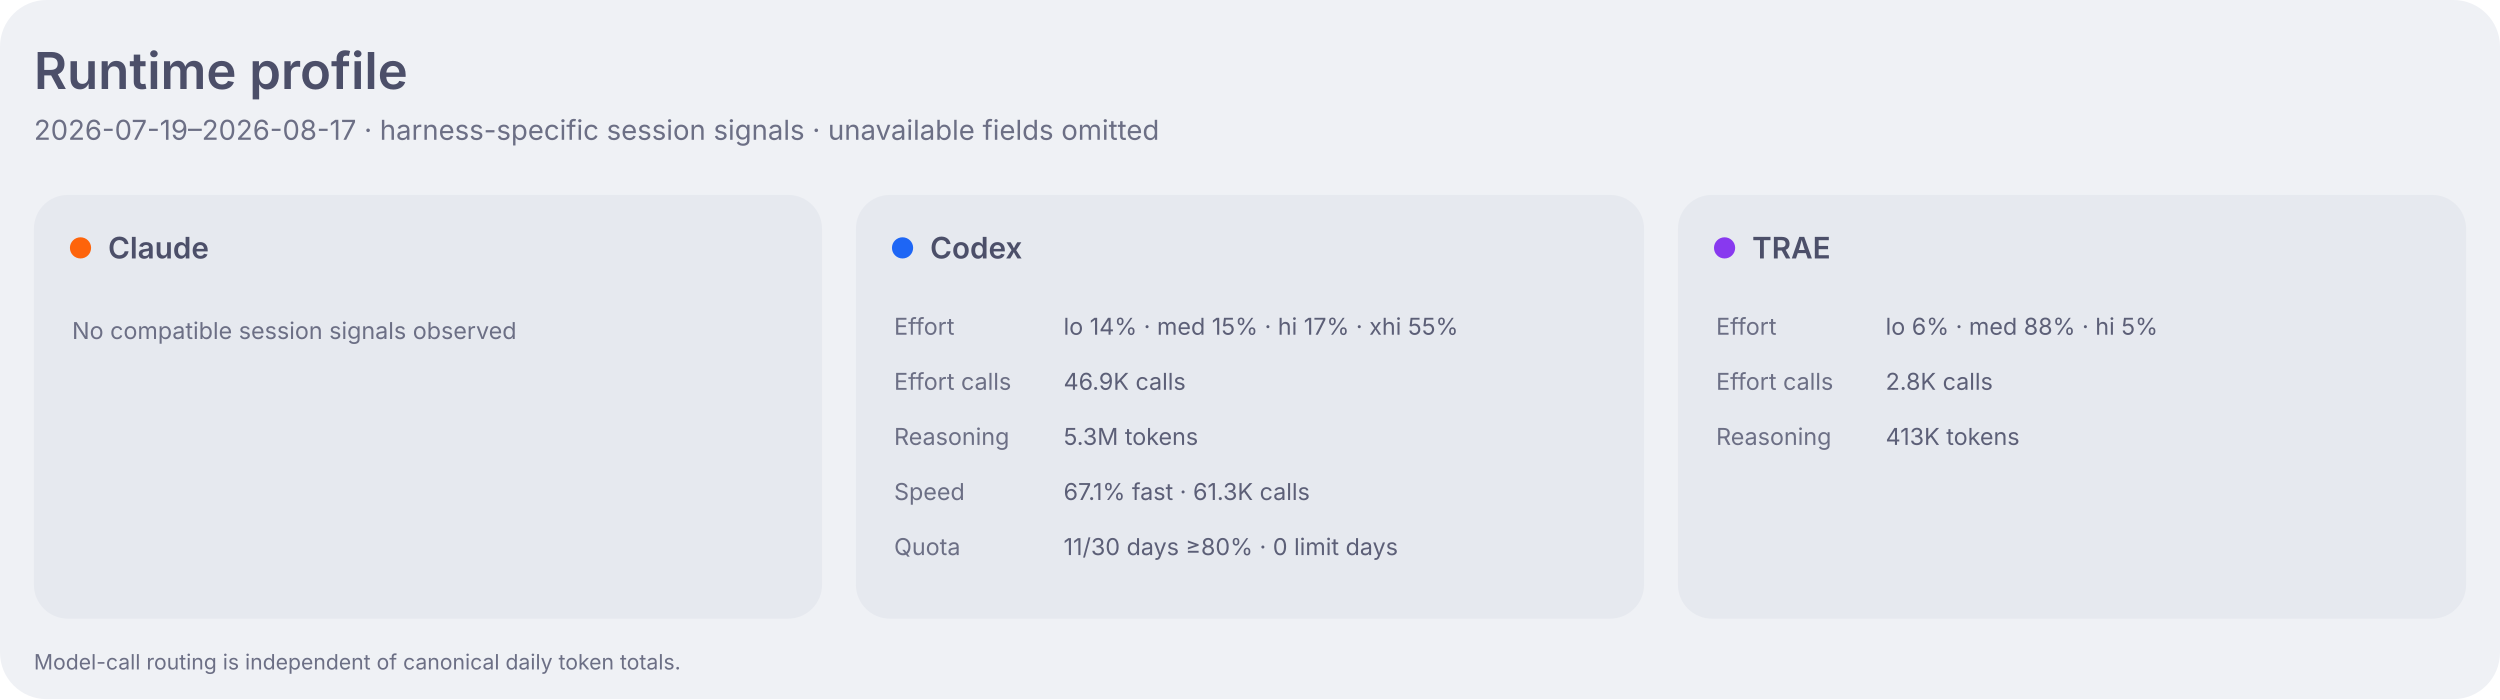
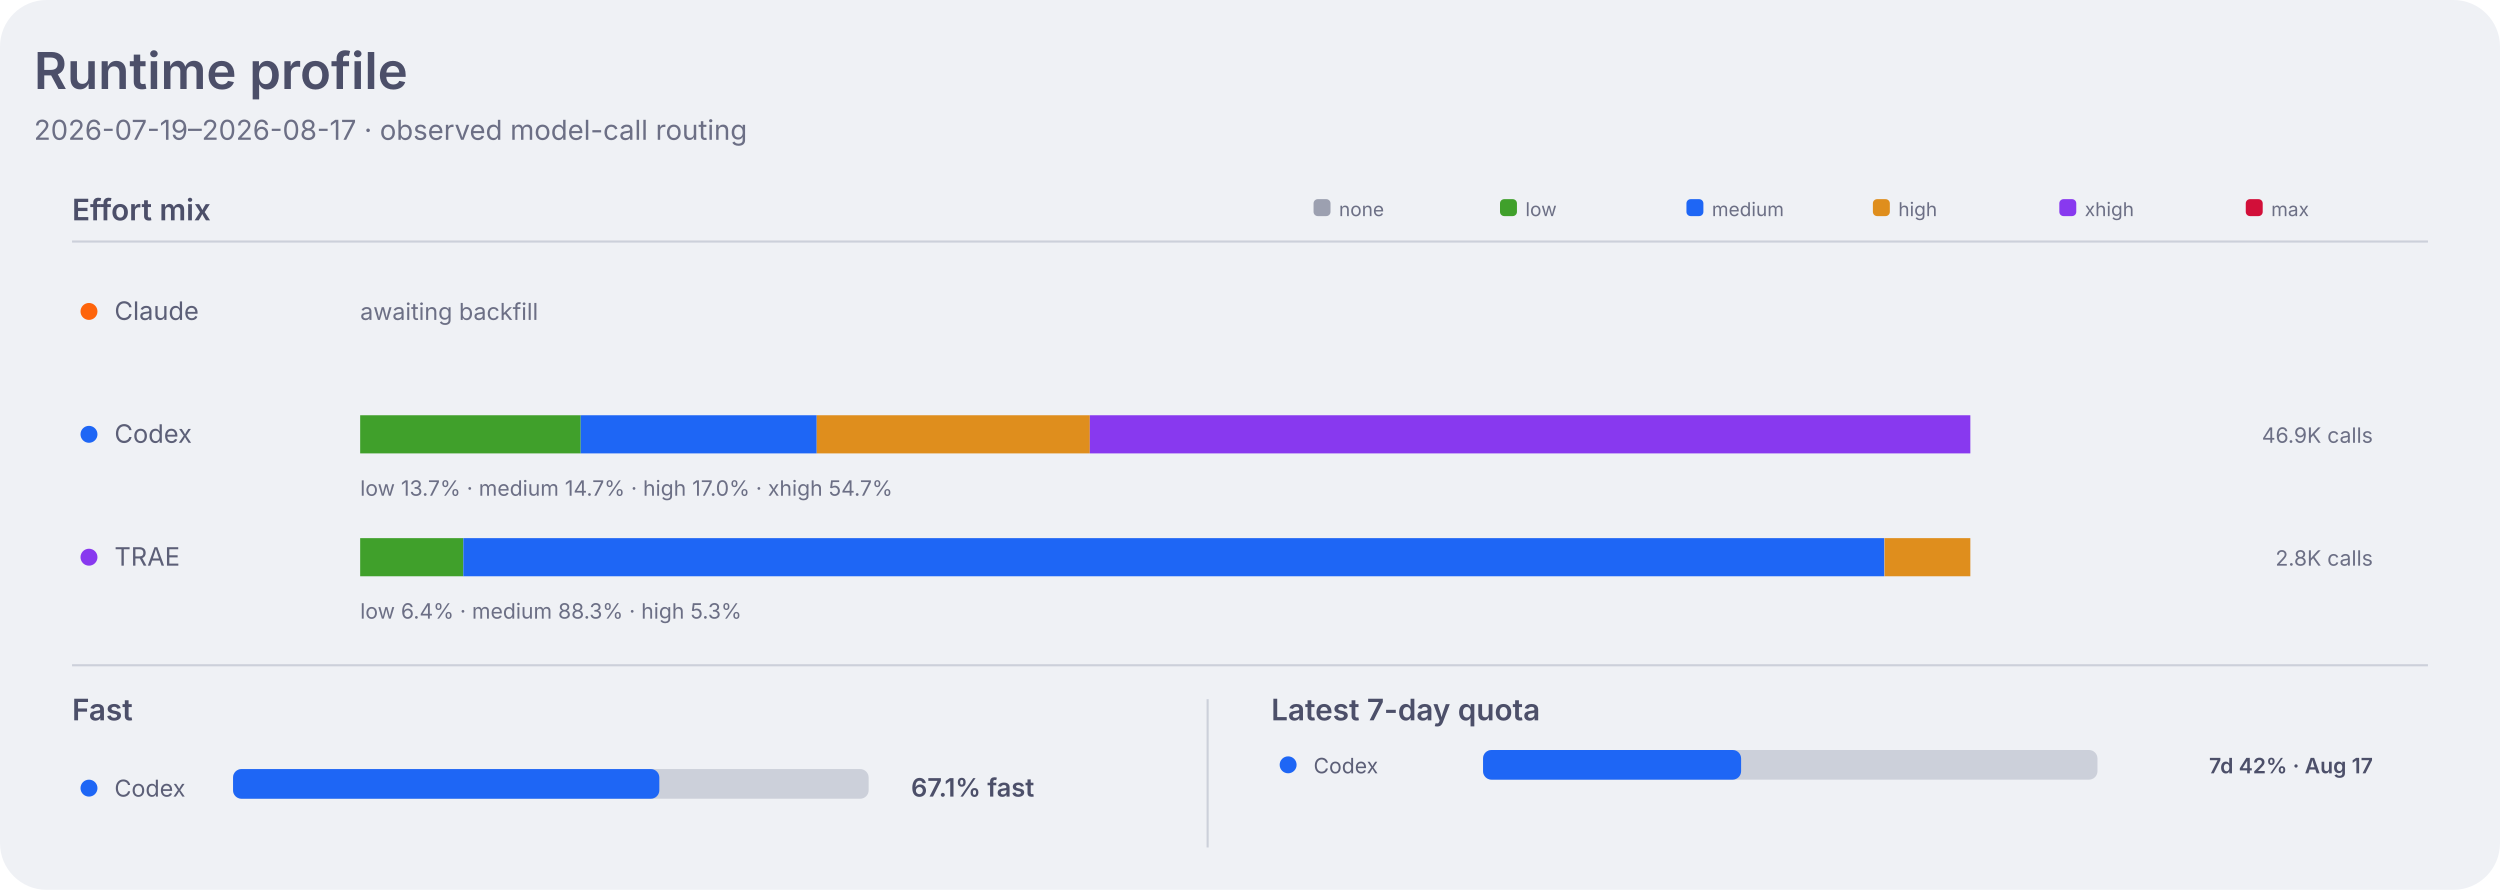
- <svg xmlns="http://www.w3.org/2000/svg" width="1180" height="330" viewBox="0 0 1180 330" role="img" aria-labelledby="title desc">
+ <svg xmlns="http://www.w3.org/2000/svg" width="1180" height="420" viewBox="0 0 1180 420" role="img" aria-labelledby="title desc">
  <style>
    .dashboard-background { fill: #eff1f5; }
    .dashboard-panel { fill: #e6e9ef; }
    .dashboard-primary { fill: #4c4f69; }
    .dashboard-secondary { fill: #5c5f77; }
    .dashboard-muted { fill: #6c6f85; }
    .dashboard-accent { fill: #179299; }
    .dashboard-border { stroke: #ccd0da; }
    .agent-claude { fill: #fe640b; }
    .agent-codex { fill: #1e66f5; }
    .agent-traex { fill: #8839ef; }
    .agent-legacy { fill: #6c6f85; }
    .series-0 { fill: #1e66f5; }
    .series-1 { fill: #fe640b; }
    .series-2 { fill: #40a02b; }
    .series-3 { fill: #8839ef; }
    .series-other { fill: #9ca0b0; }
    .signal-level-1 { fill: #179299; fill-opacity: 0.22; }
    .signal-level-2 { fill: #179299; fill-opacity: 0.45; }
    .signal-level-3 { fill: #179299; fill-opacity: 0.68; }
    .signal-level-4 { fill: #179299; }
    .effort-none { fill: #9ca0b0; }
    .effort-low { fill: #40a02b; }
    .effort-medium { fill: #1e66f5; }
    .effort-high { fill: #df8e1d; }
    .effort-xhigh { fill: #8839ef; }
    .effort-max { fill: #d20f39; }
+     .line-codex { fill: none; stroke: #1e66f5; }
    .component-input { fill: #40a02b; }
    .component-output { fill: #df8e1d; }
    .component-cache-write { fill: #179299; }
    .component-cache-read { fill: #7287fd; }
    .heatmap-level-0 { fill: #ccd0da; }
    .heatmap-level-1 { fill: #179299; fill-opacity: 0.25; }
    .heatmap-level-2 { fill: #179299; fill-opacity: 0.5; }
    .heatmap-level-3 { fill: #179299; fill-opacity: 0.75; }
    .heatmap-level-4 { fill: #179299; }
    @media (prefers-color-scheme: dark) {
      .dashboard-background { fill: #1e1e2e; }
      .dashboard-panel { fill: #181825; }
      .dashboard-primary { fill: #cdd6f4; }
      .dashboard-secondary { fill: #bac2de; }
      .dashboard-muted { fill: #a6adc8; }
      .dashboard-accent { fill: #94e2d5; }
      .dashboard-border { stroke: #313244; }
      .agent-claude { fill: #fab387; }
      .agent-codex { fill: #89b4fa; }
      .agent-traex { fill: #cba6f7; }
      .agent-legacy { fill: #a6adc8; }
      .series-0 { fill: #89b4fa; }
      .series-1 { fill: #fab387; }
      .series-2 { fill: #a6e3a1; }
      .series-3 { fill: #cba6f7; }
      .series-other { fill: #7f849c; }
      .signal-level-1 { fill: #94e2d5; fill-opacity: 0.22; }
      .signal-level-2 { fill: #94e2d5; fill-opacity: 0.45; }
      .signal-level-3 { fill: #94e2d5; fill-opacity: 0.68; }
      .signal-level-4 { fill: #94e2d5; }
      .effort-none { fill: #7f849c; }
      .effort-low { fill: #a6e3a1; }
      .effort-medium { fill: #89b4fa; }
      .effort-high { fill: #f9e2af; }
      .effort-xhigh { fill: #cba6f7; }
      .effort-max { fill: #f38ba8; }
+       .line-codex { fill: none; stroke: #89b4fa; }
      .component-input { fill: #a6e3a1; }
      .component-output { fill: #f9e2af; }
      .component-cache-write { fill: #94e2d5; }
      .component-cache-read { fill: #b4befe; }
      .heatmap-level-0 { fill: #313244; }
      .heatmap-level-1 { fill: #94e2d5; fill-opacity: 0.25; }
      .heatmap-level-2 { fill: #94e2d5; fill-opacity: 0.5; }
      .heatmap-level-3 { fill: #94e2d5; fill-opacity: 0.75; }
      .heatmap-level-4 { fill: #94e2d5; }
    }
  </style>
-   <rect class="dashboard-background" width="1180" height="330" rx="22" />
+   <rect class="dashboard-background" width="1180" height="420" rx="22" />
  <text class="dashboard-primary" x="16" y="42" font-family="-apple-system,BlinkMacSystemFont,Segoe UI,sans-serif" font-size="24" font-weight="600">Runtime profile</text>
-   <text class="dashboard-muted" x="16" y="66" font-family="-apple-system,BlinkMacSystemFont,Segoe UI,sans-serif" font-size="13">2026-07-19–2026-08-17 · harness-specific session signals · unavailable fields omitted</text>
-   <rect class="dashboard-panel" x="16" y="92" width="372" height="200" rx="16" data-agent="claude" />
-   <circle class="agent-claude" cx="38" cy="117" r="5" />
-   <text class="dashboard-primary" x="51" y="122" font-family="-apple-system,BlinkMacSystemFont,Segoe UI,sans-serif" font-size="14" font-weight="600">Claude</text>
-   <text class="dashboard-muted" x="34" y="160" font-family="-apple-system,BlinkMacSystemFont,Segoe UI,sans-serif" font-size="11">No compatible session signals observed</text>
-   <rect class="dashboard-panel" x="404" y="92" width="372" height="200" rx="16" data-agent="codex" />
-   <circle class="agent-codex" cx="426" cy="117" r="5" />
-   <text class="dashboard-primary" x="439" y="122" font-family="-apple-system,BlinkMacSystemFont,Segoe UI,sans-serif" font-size="14" font-weight="600">Codex</text>
-   <text class="dashboard-muted" x="422" y="158" font-family="-apple-system,BlinkMacSystemFont,Segoe UI,sans-serif" font-size="11">Effort</text>
-   <text class="dashboard-secondary" x="502" y="158" font-family="-apple-system,BlinkMacSystemFont,Segoe UI,sans-serif" font-size="11">lo 14% · med 15% · hi 17% · xhi 55%</text>
-   <text class="dashboard-muted" x="422" y="184" font-family="-apple-system,BlinkMacSystemFont,Segoe UI,sans-serif" font-size="11">Effort calls</text>
-   <text class="dashboard-secondary" x="502" y="184" font-family="-apple-system,BlinkMacSystemFont,Segoe UI,sans-serif" font-size="11">46.9K calls</text>
-   <text class="dashboard-muted" x="422" y="210" font-family="-apple-system,BlinkMacSystemFont,Segoe UI,sans-serif" font-size="11">Reasoning</text>
-   <text class="dashboard-secondary" x="502" y="210" font-family="-apple-system,BlinkMacSystemFont,Segoe UI,sans-serif" font-size="11">5.3M tokens</text>
-   <text class="dashboard-muted" x="422" y="236" font-family="-apple-system,BlinkMacSystemFont,Segoe UI,sans-serif" font-size="11">Speed</text>
-   <text class="dashboard-secondary" x="502" y="236" font-family="-apple-system,BlinkMacSystemFont,Segoe UI,sans-serif" font-size="11">67.1% fast · 61.3K calls</text>
-   <text class="dashboard-muted" x="422" y="262" font-family="-apple-system,BlinkMacSystemFont,Segoe UI,sans-serif" font-size="11">Quota</text>
-   <text class="dashboard-secondary" x="502" y="262" font-family="-apple-system,BlinkMacSystemFont,Segoe UI,sans-serif" font-size="11">11/30 days ≥80% · 0 limit days</text>
-   <rect class="dashboard-panel" x="792" y="92" width="372" height="200" rx="16" data-agent="traex" />
-   <circle class="agent-traex" cx="814" cy="117" r="5" />
-   <text class="dashboard-primary" x="827" y="122" font-family="-apple-system,BlinkMacSystemFont,Segoe UI,sans-serif" font-size="14" font-weight="600">TRAE</text>
-   <text class="dashboard-muted" x="810" y="158" font-family="-apple-system,BlinkMacSystemFont,Segoe UI,sans-serif" font-size="11">Effort</text>
-   <text class="dashboard-secondary" x="890" y="158" font-family="-apple-system,BlinkMacSystemFont,Segoe UI,sans-serif" font-size="11">lo 6% · med 88% · hi 5%</text>
-   <text class="dashboard-muted" x="810" y="184" font-family="-apple-system,BlinkMacSystemFont,Segoe UI,sans-serif" font-size="11">Effort calls</text>
-   <text class="dashboard-secondary" x="890" y="184" font-family="-apple-system,BlinkMacSystemFont,Segoe UI,sans-serif" font-size="11">2.8K calls</text>
-   <text class="dashboard-muted" x="810" y="210" font-family="-apple-system,BlinkMacSystemFont,Segoe UI,sans-serif" font-size="11">Reasoning</text>
-   <text class="dashboard-secondary" x="890" y="210" font-family="-apple-system,BlinkMacSystemFont,Segoe UI,sans-serif" font-size="11">413K tokens</text>
-   <text class="dashboard-muted" x="16" y="316" font-family="-apple-system,BlinkMacSystemFont,Segoe UI,sans-serif" font-size="10">Model-call routing is independent of canonical daily token totals.</text>
+   <text class="dashboard-muted" x="16" y="66" font-family="-apple-system,BlinkMacSystemFont,Segoe UI,sans-serif" font-size="13">2026-07-19–2026-08-17 · observed model-call routing</text>
+   <text class="dashboard-primary" x="34" y="104" font-family="-apple-system,BlinkMacSystemFont,Segoe UI,sans-serif" font-size="14" font-weight="600">Effort mix</text>
+   <line class="dashboard-border" x1="34" y1="114" x2="1146" y2="114" stroke-width="1" />
+   <rect class="effort-none" x="620" y="94" width="8" height="8" rx="2" />
+   <text class="dashboard-muted" x="632" y="102" font-family="-apple-system,BlinkMacSystemFont,Segoe UI,sans-serif" font-size="9">none</text>
+   <rect class="effort-low" x="708" y="94" width="8" height="8" rx="2" />
+   <text class="dashboard-muted" x="720" y="102" font-family="-apple-system,BlinkMacSystemFont,Segoe UI,sans-serif" font-size="9">low</text>
+   <rect class="effort-medium" x="796" y="94" width="8" height="8" rx="2" />
+   <text class="dashboard-muted" x="808" y="102" font-family="-apple-system,BlinkMacSystemFont,Segoe UI,sans-serif" font-size="9">medium</text>
+   <rect class="effort-high" x="884" y="94" width="8" height="8" rx="2" />
+   <text class="dashboard-muted" x="896" y="102" font-family="-apple-system,BlinkMacSystemFont,Segoe UI,sans-serif" font-size="9">high</text>
+   <rect class="effort-xhigh" x="972" y="94" width="8" height="8" rx="2" />
+   <text class="dashboard-muted" x="984" y="102" font-family="-apple-system,BlinkMacSystemFont,Segoe UI,sans-serif" font-size="9">xhigh</text>
+   <rect class="effort-max" x="1060" y="94" width="8" height="8" rx="2" />
+   <text class="dashboard-muted" x="1072" y="102" font-family="-apple-system,BlinkMacSystemFont,Segoe UI,sans-serif" font-size="9">max</text>
+   <circle class="agent-claude" cx="42" cy="147" r="4" />
+   <text class="dashboard-secondary" x="54" y="151" font-family="-apple-system,BlinkMacSystemFont,Segoe UI,sans-serif" font-size="12">Claude</text>
+   <text class="dashboard-muted" x="170" y="151" font-family="-apple-system,BlinkMacSystemFont,Segoe UI,sans-serif" font-size="11">awaiting backfill</text>
+   <circle class="agent-codex" cx="42" cy="205" r="4" />
+   <text class="dashboard-secondary" x="54" y="209" font-family="-apple-system,BlinkMacSystemFont,Segoe UI,sans-serif" font-size="12">Codex</text>
+   <rect class="effort-low" x="170.0" y="196" width="104.1" height="18" data-agent="codex" data-effort="low">
+     </rect>
+   <rect class="effort-medium" x="274.1" y="196" width="111.4" height="18" data-agent="codex" data-effort="medium">
+     </rect>
+   <rect class="effort-high" x="385.5" y="196" width="128.9" height="18" data-agent="codex" data-effort="high">
+     </rect>
+   <rect class="effort-xhigh" x="514.4" y="196" width="415.6" height="18" data-agent="codex" data-effort="xhigh">
+     </rect>
+   <text class="dashboard-muted" x="170" y="234" font-family="-apple-system,BlinkMacSystemFont,Segoe UI,sans-serif" font-size="10">low 13.7% · medium 14.7% · high 17.0% · xhigh 54.7%</text>
+   <text class="dashboard-muted" x="1120" y="209" text-anchor="end" font-family="-apple-system,BlinkMacSystemFont,Segoe UI,sans-serif" font-size="10">46.9K calls</text>
+   <circle class="agent-traex" cx="42" cy="263" r="4" />
+   <text class="dashboard-secondary" x="54" y="267" font-family="-apple-system,BlinkMacSystemFont,Segoe UI,sans-serif" font-size="12">TRAE</text>
+   <rect class="effort-low" x="170.0" y="254" width="48.7" height="18" data-agent="traex" data-effort="low">
+     </rect>
+   <rect class="effort-medium" x="218.7" y="254" width="670.7" height="18" data-agent="traex" data-effort="medium">
+     </rect>
+   <rect class="effort-high" x="889.5" y="254" width="40.5" height="18" data-agent="traex" data-effort="high">
+     </rect>
+   <text class="dashboard-muted" x="170" y="292" font-family="-apple-system,BlinkMacSystemFont,Segoe UI,sans-serif" font-size="10">low 6.4% · medium 88.3% · high 5.3%</text>
+   <text class="dashboard-muted" x="1120" y="267" text-anchor="end" font-family="-apple-system,BlinkMacSystemFont,Segoe UI,sans-serif" font-size="10">2.8K calls</text>
+   <line class="dashboard-border" x1="34" y1="314" x2="1146" y2="314" stroke-width="1" />
+   <text class="dashboard-primary" x="34" y="340" font-family="-apple-system,BlinkMacSystemFont,Segoe UI,sans-serif" font-size="14" font-weight="600">Fast</text>
+   <circle class="agent-codex" cx="42" cy="372" r="4" />
+   <text class="dashboard-secondary" x="54" y="376" font-family="-apple-system,BlinkMacSystemFont,Segoe UI,sans-serif" font-size="11">Codex</text>
+   <rect class="heatmap-level-0" x="110" y="363" width="300" height="14" rx="4" />
+   <rect class="agent-codex" x="110" y="363" width="201.2" height="14" rx="4" />
+   <text class="dashboard-primary" x="430" y="376" font-family="-apple-system,BlinkMacSystemFont,Segoe UI,sans-serif" font-size="12" font-weight="600">67.1% fast</text>
+   <line class="dashboard-border" x1="570" y1="330" x2="570" y2="400" stroke-width="1" />
+   <text class="dashboard-primary" x="600" y="340" font-family="-apple-system,BlinkMacSystemFont,Segoe UI,sans-serif" font-size="14" font-weight="600">Latest 7-day quota</text>
+   <circle class="agent-codex" cx="608" cy="361" r="4" />
+   <text class="dashboard-secondary" x="620" y="365" font-family="-apple-system,BlinkMacSystemFont,Segoe UI,sans-serif" font-size="10">Codex</text>
+   <rect class="heatmap-level-0" x="700" y="354" width="290" height="14" rx="4" />
+   <rect class="agent-codex" x="700" y="354" width="121.8" height="14" rx="4" />
+   <text class="dashboard-primary" x="1120" y="365" text-anchor="end" font-family="-apple-system,BlinkMacSystemFont,Segoe UI,sans-serif" font-size="10" font-weight="600">7d 42% · Aug 17</text>
</svg>
